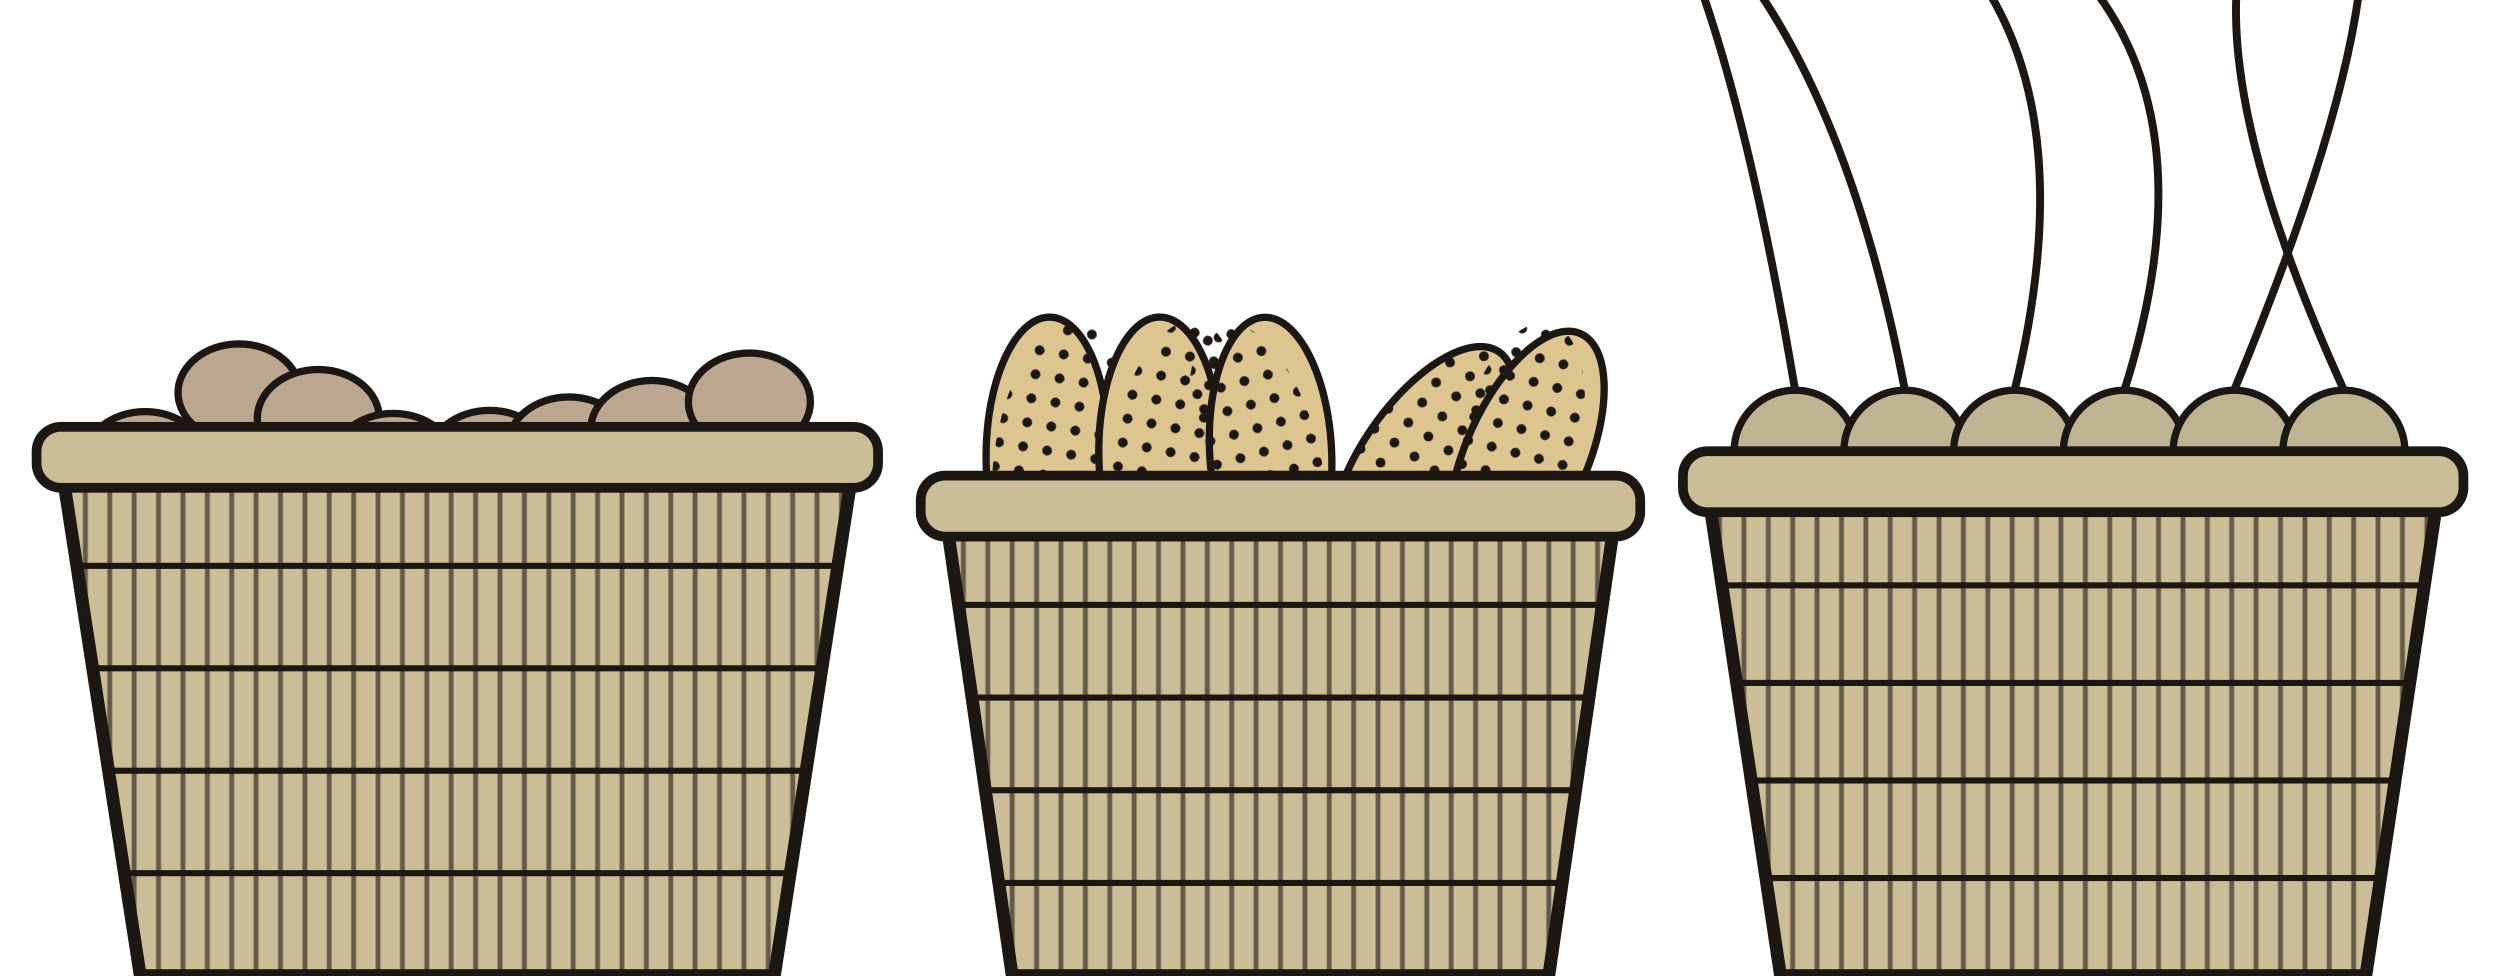
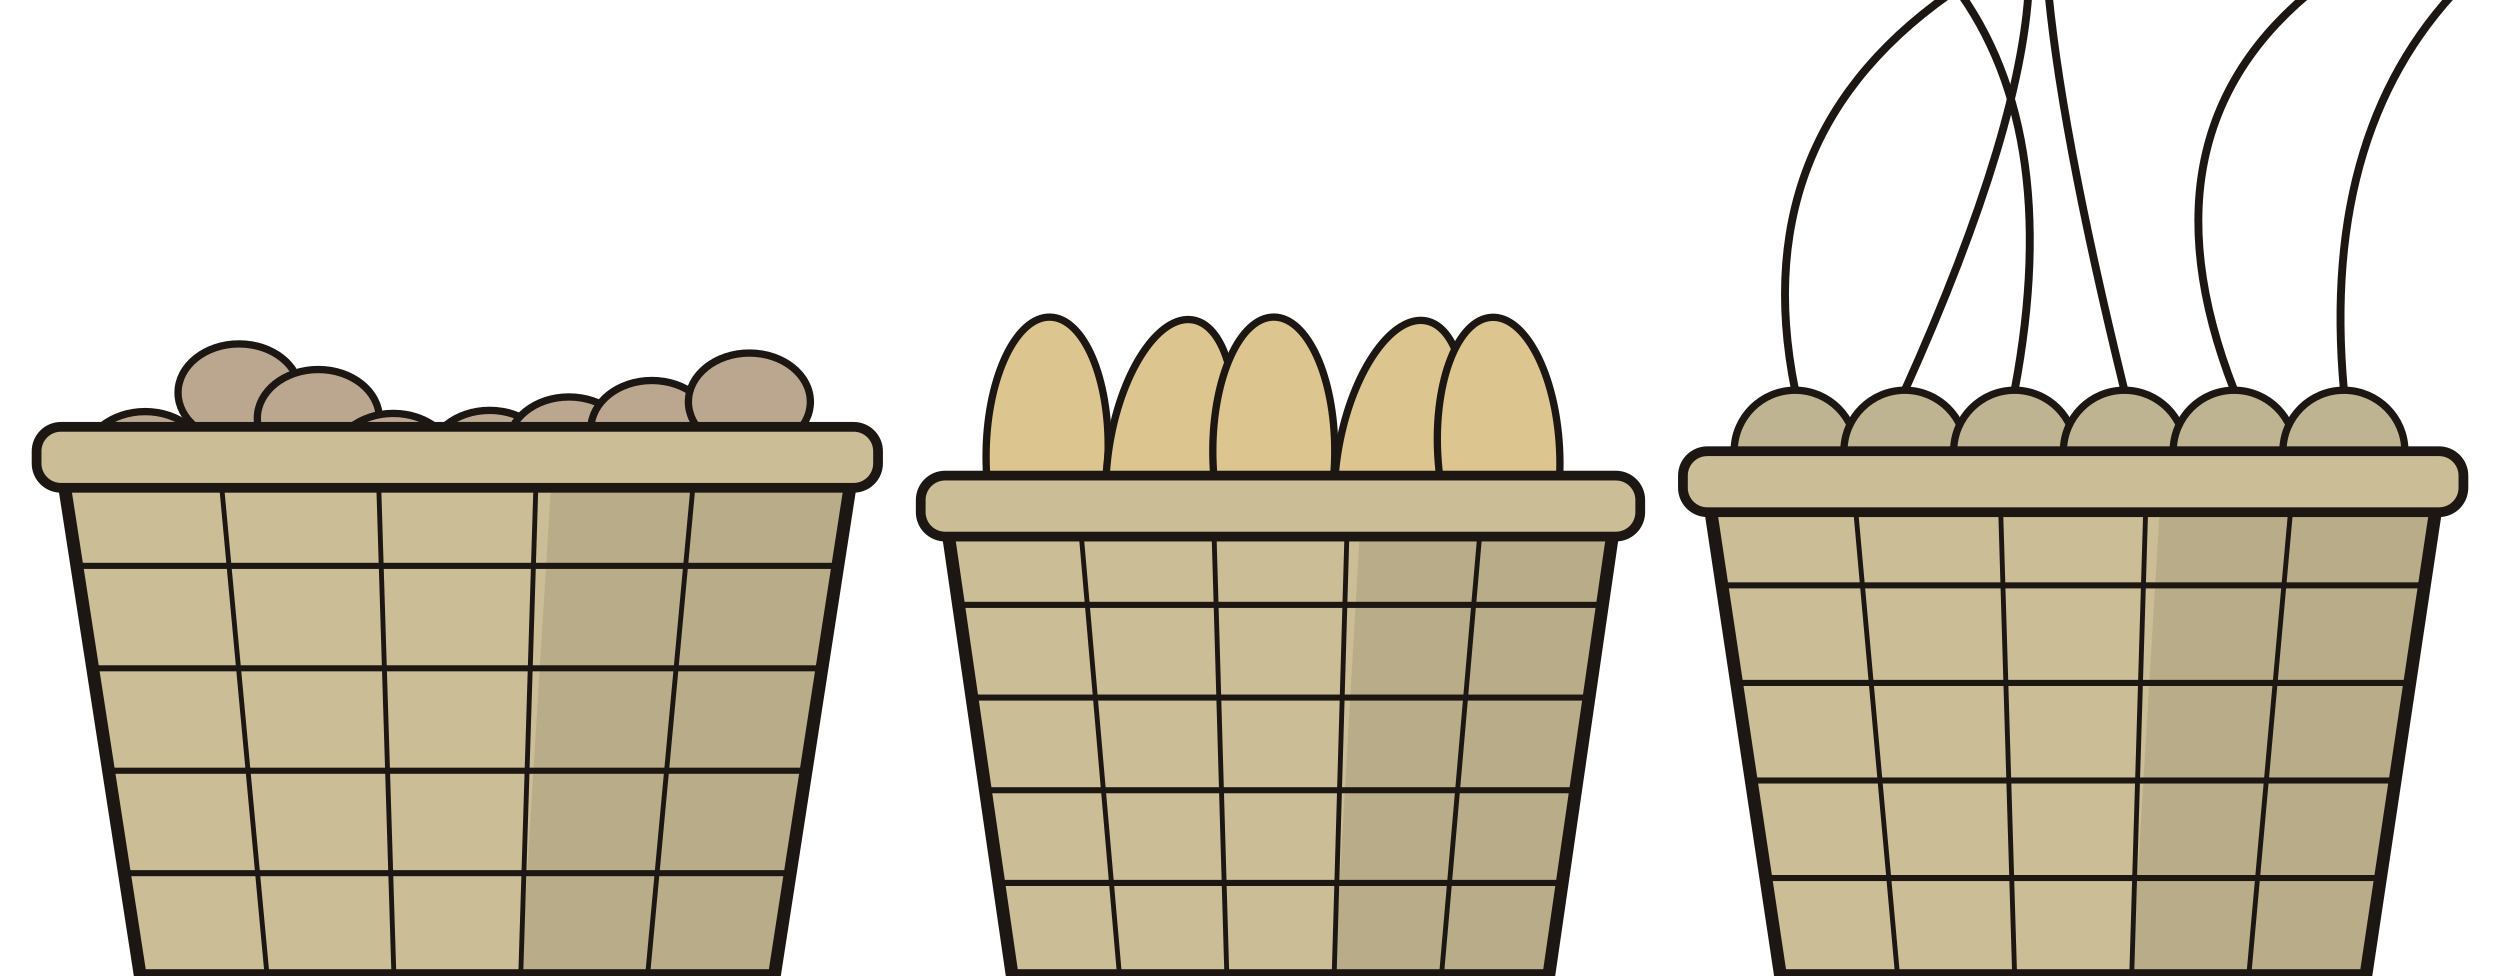
<svg xmlns="http://www.w3.org/2000/svg" width="410" height="160" viewBox="0 0 410 160">
  <defs>
-     <pattern id="t-fina" width="6" height="6" patternUnits="userSpaceOnUse" patternTransform="rotate(45)">
-       <line x1="0" y1="0" x2="0" y2="6" stroke="#1d1713" stroke-width="0.7" />
-     </pattern>
-     <pattern id="t-media" width="3.6" height="3.6" patternUnits="userSpaceOnUse" patternTransform="rotate(45)">
-       <line x1="0" y1="0" x2="0" y2="3.6" stroke="#1d1713" stroke-width="0.9" />
-     </pattern>
-     <pattern id="t-cruz" width="4" height="4" patternUnits="userSpaceOnUse" patternTransform="rotate(45)">
-       <line x1="0" y1="0" x2="0" y2="4" stroke="#1d1713" stroke-width="0.9" />
-       <line x1="0" y1="0" x2="4" y2="0" stroke="#1d1713" stroke-width="0.9" />
-     </pattern>
-     <pattern id="t-densa" width="2.8" height="2.8" patternUnits="userSpaceOnUse" patternTransform="rotate(30)">
-       <line x1="0" y1="0" x2="0" y2="2.8" stroke="#1d1713" stroke-width="1.2" />
-       <line x1="0" y1="0" x2="2.8" y2="0" stroke="#1d1713" stroke-width="1" />
-     </pattern>
-     <pattern id="t-horiz" width="8" height="4" patternUnits="userSpaceOnUse">
-       <line x1="0" y1="2" x2="8" y2="2" stroke="#1d1713" stroke-width="0.8" />
-     </pattern>
-     <pattern id="t-vert" width="4" height="8" patternUnits="userSpaceOnUse">
-       <line x1="2" y1="0" x2="2" y2="8" stroke="#1d1713" stroke-width="0.8" />
-     </pattern>
-     <pattern id="t-puntos" width="4" height="4" patternUnits="userSpaceOnUse">
-       <circle cx="2" cy="2" r="0.8" fill="#1d1713" />
-     </pattern>
-     <pattern id="t-puntos-ralos" width="7" height="7" patternUnits="userSpaceOnUse">
-       <circle cx="2" cy="2" r="0.7" fill="#1d1713" />
-       <circle cx="5.5" cy="5.5" r="0.6" fill="#1d1713" />
-     </pattern>
-     <pattern id="t-madera" width="40" height="6" patternUnits="userSpaceOnUse">
-       <path d="M0,3 C10,2 20,4 40,3" stroke="#1d1713" stroke-width="0.6" fill="none" />
-     </pattern>
-     <pattern id="t-tejido" width="6.5" height="6.5" patternUnits="userSpaceOnUse">
-       <path d="M0,3.2 H6.5 M3.2,0 V6.5" stroke="#1d1713" stroke-width="0.4" />
-     </pattern>
-     <pattern id="t-madera-v" width="6" height="40" patternUnits="userSpaceOnUse">
-       <path d="M3,0 C2,10 4,20 3,40" stroke="#1d1713" stroke-width="0.6" fill="none" />
+     <pattern id="rayado" width="9" height="9" patternUnits="userSpaceOnUse" patternTransform="rotate(45)">
+       <line x1="0" y1="0" x2="0" y2="9" stroke="#1d1713" stroke-width="1.2" />
    </pattern>
  </defs>
  <ellipse cx="23.8" cy="75.5" rx="10" ry="8" fill="#bba790" stroke="#1d1713" stroke-width="1.2" />
  <ellipse cx="39.2" cy="64.4" rx="10" ry="8" fill="#bba790" stroke="#1d1713" stroke-width="1.2" />
  <ellipse cx="52.2" cy="68.6" rx="10" ry="8" fill="#bba790" stroke="#1d1713" stroke-width="1.2" />
  <ellipse cx="64.5" cy="75.8" rx="10" ry="8" fill="#bba790" stroke="#1d1713" stroke-width="1.2" />
  <ellipse cx="80.3" cy="75.3" rx="10" ry="8" fill="#bba790" stroke="#1d1713" stroke-width="1.2" />
  <ellipse cx="93.3" cy="73.1" rx="10" ry="8" fill="#bba790" stroke="#1d1713" stroke-width="1.2" />
  <ellipse cx="106.9" cy="70.4" rx="10" ry="8" fill="#bba790" stroke="#1d1713" stroke-width="1.2" />
  <ellipse cx="122.9" cy="65.9" rx="10" ry="8" fill="#bba790" stroke="#1d1713" stroke-width="1.2" />
-   <path d="M10,76 L140,76 L127,160 L23,160 Z" fill="#cbbd96" stroke="#1d1713" stroke-width="2.1" />
-   <line x1="12.6" y1="92.8" x2="137.4" y2="92.8" stroke="#1d1713" stroke-width="1" />
-   <line x1="15.2" y1="109.6" x2="134.8" y2="109.6" stroke="#1d1713" stroke-width="1" />
-   <line x1="17.8" y1="126.4" x2="132.2" y2="126.4" stroke="#1d1713" stroke-width="1" />
-   <line x1="20.4" y1="143.2" x2="129.6" y2="143.2" stroke="#1d1713" stroke-width="1" />
-   <path d="M10,76 L140,76 L127,160 L23,160 Z" fill="url(#t-vert)" opacity="0.6" />
+   <path d="M10,76 L140,76 L127,160 L23,160 Z" fill="#cbbd96" />
+   <clipPath id="r4">
+     <path d="M10,76 L140,76 L127,160 L23,160 Z" />
+   </clipPath>
+   <g clip-path="url(#r4)">
+     <path d="M90.6,76 L140,76 L127,160 L85.4,160 Z" fill="#1d1713" fill-opacity="0.1" />
+     <line x1="10" y1="92.8" x2="140" y2="92.8" stroke="#1d1713" stroke-width="1" />
+     <line x1="36" y1="76" x2="43.8" y2="160" stroke="#1d1713" stroke-width="0.8" />
+     <line x1="10" y1="109.6" x2="140" y2="109.6" stroke="#1d1713" stroke-width="1" />
+     <line x1="62" y1="76" x2="64.6" y2="160" stroke="#1d1713" stroke-width="0.8" />
+     <line x1="10" y1="126.4" x2="140" y2="126.4" stroke="#1d1713" stroke-width="1" />
+     <line x1="88" y1="76" x2="85.4" y2="160" stroke="#1d1713" stroke-width="0.8" />
+     <line x1="10" y1="143.2" x2="140" y2="143.2" stroke="#1d1713" stroke-width="1" />
+     <line x1="114" y1="76" x2="106.2" y2="160" stroke="#1d1713" stroke-width="0.8" />
+   </g>
+   <path d="M10,76 L140,76 L127,160 L23,160 Z" fill="none" stroke="#1d1713" stroke-width="2.1" />
  <rect x="6" y="70" width="138" height="10" rx="4" fill="#cbbd96" stroke="#1d1713" stroke-width="1.6" />
  <ellipse cx="171.5" cy="74" rx="10" ry="22" transform="rotate(1.3 171.5 84)" fill="#dcc58f" stroke="#1d1713" stroke-width="1.2" />
-   <ellipse cx="171.5" cy="74" rx="10" ry="22" transform="rotate(9.8 171.5 84)" fill="url(#t-puntos)" />
-   <ellipse cx="190.2" cy="74" rx="10" ry="22" transform="rotate(-0 190.2 84)" fill="#dcc58f" stroke="#1d1713" stroke-width="1.2" />
-   <ellipse cx="190.2" cy="74" rx="10" ry="22" transform="rotate(11.4 190.2 84)" fill="url(#t-puntos)" />
-   <ellipse cx="208.9" cy="74" rx="10" ry="22" transform="rotate(-3 208.9 84)" fill="#dcc58f" stroke="#1d1713" stroke-width="1.2" />
-   <ellipse cx="208.9" cy="74" rx="10" ry="22" transform="rotate(-15.5 208.9 84)" fill="url(#t-puntos)" />
-   <ellipse cx="227.6" cy="74" rx="10" ry="22" transform="rotate(34.8 227.6 84)" fill="#dcc58f" stroke="#1d1713" stroke-width="1.2" />
-   <ellipse cx="227.6" cy="74" rx="10" ry="22" transform="rotate(34.7 227.6 84)" fill="url(#t-puntos)" />
-   <ellipse cx="246.3" cy="74" rx="10" ry="22" transform="rotate(23.8 246.3 84)" fill="#dcc58f" stroke="#1d1713" stroke-width="1.2" />
-   <ellipse cx="246.3" cy="74" rx="10" ry="22" transform="rotate(14.5 246.3 84)" fill="url(#t-puntos)" />
-   <path d="M155,84 L265,84 L254,160 L166,160 Z" fill="#cbbd96" stroke="#1d1713" stroke-width="2.1" />
-   <line x1="157.2" y1="99.2" x2="262.8" y2="99.2" stroke="#1d1713" stroke-width="1" />
-   <line x1="159.4" y1="114.4" x2="260.6" y2="114.4" stroke="#1d1713" stroke-width="1" />
-   <line x1="161.6" y1="129.6" x2="258.4" y2="129.6" stroke="#1d1713" stroke-width="1" />
-   <line x1="163.8" y1="144.8" x2="256.2" y2="144.8" stroke="#1d1713" stroke-width="1" />
-   <path d="M155,84 L265,84 L254,160 L166,160 Z" fill="url(#t-vert)" opacity="0.6" />
+   <ellipse cx="190.2" cy="74" rx="10" ry="22" transform="rotate(9.8 190.2 84)" fill="#dcc58f" stroke="#1d1713" stroke-width="1.2" />
+   <ellipse cx="208.9" cy="74" rx="10" ry="22" transform="rotate(-0 208.9 84)" fill="#dcc58f" stroke="#1d1713" stroke-width="1.2" />
+   <ellipse cx="227.6" cy="74" rx="10" ry="22" transform="rotate(11.4 227.6 84)" fill="#dcc58f" stroke="#1d1713" stroke-width="1.2" />
+   <ellipse cx="246.3" cy="74" rx="10" ry="22" transform="rotate(-3 246.3 84)" fill="#dcc58f" stroke="#1d1713" stroke-width="1.2" />
+   <path d="M155,84 L265,84 L254,160 L166,160 Z" fill="#cbbd96" />
+   <clipPath id="r5">
+     <path d="M155,84 L265,84 L254,160 L166,160 Z" />
+   </clipPath>
+   <g clip-path="url(#r5)">
+     <path d="M223.2,84 L265,84 L254,160 L218.8,160 Z" fill="#1d1713" fill-opacity="0.1" />
+     <line x1="155" y1="99.2" x2="265" y2="99.2" stroke="#1d1713" stroke-width="1" />
+     <line x1="177" y1="84" x2="183.6" y2="160" stroke="#1d1713" stroke-width="0.8" />
+     <line x1="155" y1="114.4" x2="265" y2="114.4" stroke="#1d1713" stroke-width="1" />
+     <line x1="199" y1="84" x2="201.2" y2="160" stroke="#1d1713" stroke-width="0.8" />
+     <line x1="155" y1="129.6" x2="265" y2="129.6" stroke="#1d1713" stroke-width="1" />
+     <line x1="221" y1="84" x2="218.8" y2="160" stroke="#1d1713" stroke-width="0.8" />
+     <line x1="155" y1="144.8" x2="265" y2="144.8" stroke="#1d1713" stroke-width="1" />
+     <line x1="243" y1="84" x2="236.4" y2="160" stroke="#1d1713" stroke-width="0.8" />
+   </g>
+   <path d="M155,84 L265,84 L254,160 L166,160 Z" fill="none" stroke="#1d1713" stroke-width="2.1" />
  <rect x="151" y="78" width="118" height="10" rx="4" fill="#cbbd96" stroke="#1d1713" stroke-width="1.6" />
  <circle cx="294.4" cy="74" r="10" fill="#beb491" stroke="#1d1713" stroke-width="1.2" />
-   <path d="M294.4,64 Q287,20 278.2,-4" stroke="#1d1713" stroke-width="1.3" fill="none" />
+   <path d="M294.4,64 Q285.5,20 324.3,-4" stroke="#1d1713" stroke-width="1.3" fill="none" />
  <circle cx="312.4" cy="74" r="10" fill="#beb491" stroke="#1d1713" stroke-width="1.2" />
-   <path d="M312.4,64 Q304,20 286.6,-4" stroke="#1d1713" stroke-width="1.3" fill="none" />
+   <path d="M312.4,64 Q332.2,20 332.8,-4" stroke="#1d1713" stroke-width="1.3" fill="none" />
  <circle cx="330.4" cy="74" r="10" fill="#beb491" stroke="#1d1713" stroke-width="1.2" />
-   <path d="M330.4,64 Q341.1,20 324.4,-4" stroke="#1d1713" stroke-width="1.3" fill="none" />
+   <path d="M330.4,64 Q338.7,20 319.3,-4" stroke="#1d1713" stroke-width="1.3" fill="none" />
  <circle cx="348.4" cy="74" r="10" fill="#beb491" stroke="#1d1713" stroke-width="1.2" />
-   <path d="M348.4,64 Q362.3,20 341.6,-4" stroke="#1d1713" stroke-width="1.3" fill="none" />
+   <path d="M348.4,64 Q337.6,20 335.7,-4" stroke="#1d1713" stroke-width="1.3" fill="none" />
  <circle cx="366.4" cy="74" r="10" fill="#beb491" stroke="#1d1713" stroke-width="1.2" />
-   <path d="M366.4,64 Q384.7,20 387.2,-4" stroke="#1d1713" stroke-width="1.3" fill="none" />
+   <path d="M366.4,64 Q349.2,20 382.4,-4" stroke="#1d1713" stroke-width="1.3" fill="none" />
  <circle cx="384.4" cy="74" r="10" fill="#beb491" stroke="#1d1713" stroke-width="1.2" />
-   <path d="M384.4,64 Q364.4,20 367,-4" stroke="#1d1713" stroke-width="1.3" fill="none" />
-   <path d="M280,80 L400,80 L388,160 L292,160 Z" fill="#cbbd96" stroke="#1d1713" stroke-width="2.1" />
-   <line x1="282.4" y1="96" x2="397.6" y2="96" stroke="#1d1713" stroke-width="1" />
-   <line x1="284.8" y1="112" x2="395.2" y2="112" stroke="#1d1713" stroke-width="1" />
-   <line x1="287.2" y1="128" x2="392.8" y2="128" stroke="#1d1713" stroke-width="1" />
-   <line x1="289.6" y1="144" x2="390.4" y2="144" stroke="#1d1713" stroke-width="1" />
-   <path d="M280,80 L400,80 L388,160 L292,160 Z" fill="url(#t-vert)" opacity="0.6" />
+   <path d="M384.4,64 Q380.4,20 405.2,-4" stroke="#1d1713" stroke-width="1.3" fill="none" />
+   <path d="M280,80 L400,80 L388,160 L292,160 Z" fill="#cbbd96" />
+   <clipPath id="r6">
+     <path d="M280,80 L400,80 L388,160 L292,160 Z" />
+   </clipPath>
+   <g clip-path="url(#r6)">
+     <path d="M354.4,80 L400,80 L388,160 L349.6,160 Z" fill="#1d1713" fill-opacity="0.1" />
+     <line x1="280" y1="96" x2="400" y2="96" stroke="#1d1713" stroke-width="1" />
+     <line x1="304" y1="80" x2="311.2" y2="160" stroke="#1d1713" stroke-width="0.8" />
+     <line x1="280" y1="112" x2="400" y2="112" stroke="#1d1713" stroke-width="1" />
+     <line x1="328" y1="80" x2="330.4" y2="160" stroke="#1d1713" stroke-width="0.8" />
+     <line x1="280" y1="128" x2="400" y2="128" stroke="#1d1713" stroke-width="1" />
+     <line x1="352" y1="80" x2="349.6" y2="160" stroke="#1d1713" stroke-width="0.8" />
+     <line x1="280" y1="144" x2="400" y2="144" stroke="#1d1713" stroke-width="1" />
+     <line x1="376" y1="80" x2="368.8" y2="160" stroke="#1d1713" stroke-width="0.8" />
+   </g>
+   <path d="M280,80 L400,80 L388,160 L292,160 Z" fill="none" stroke="#1d1713" stroke-width="2.1" />
  <rect x="276" y="74" width="128" height="10" rx="4" fill="#cbbd96" stroke="#1d1713" stroke-width="1.6" />
</svg>
